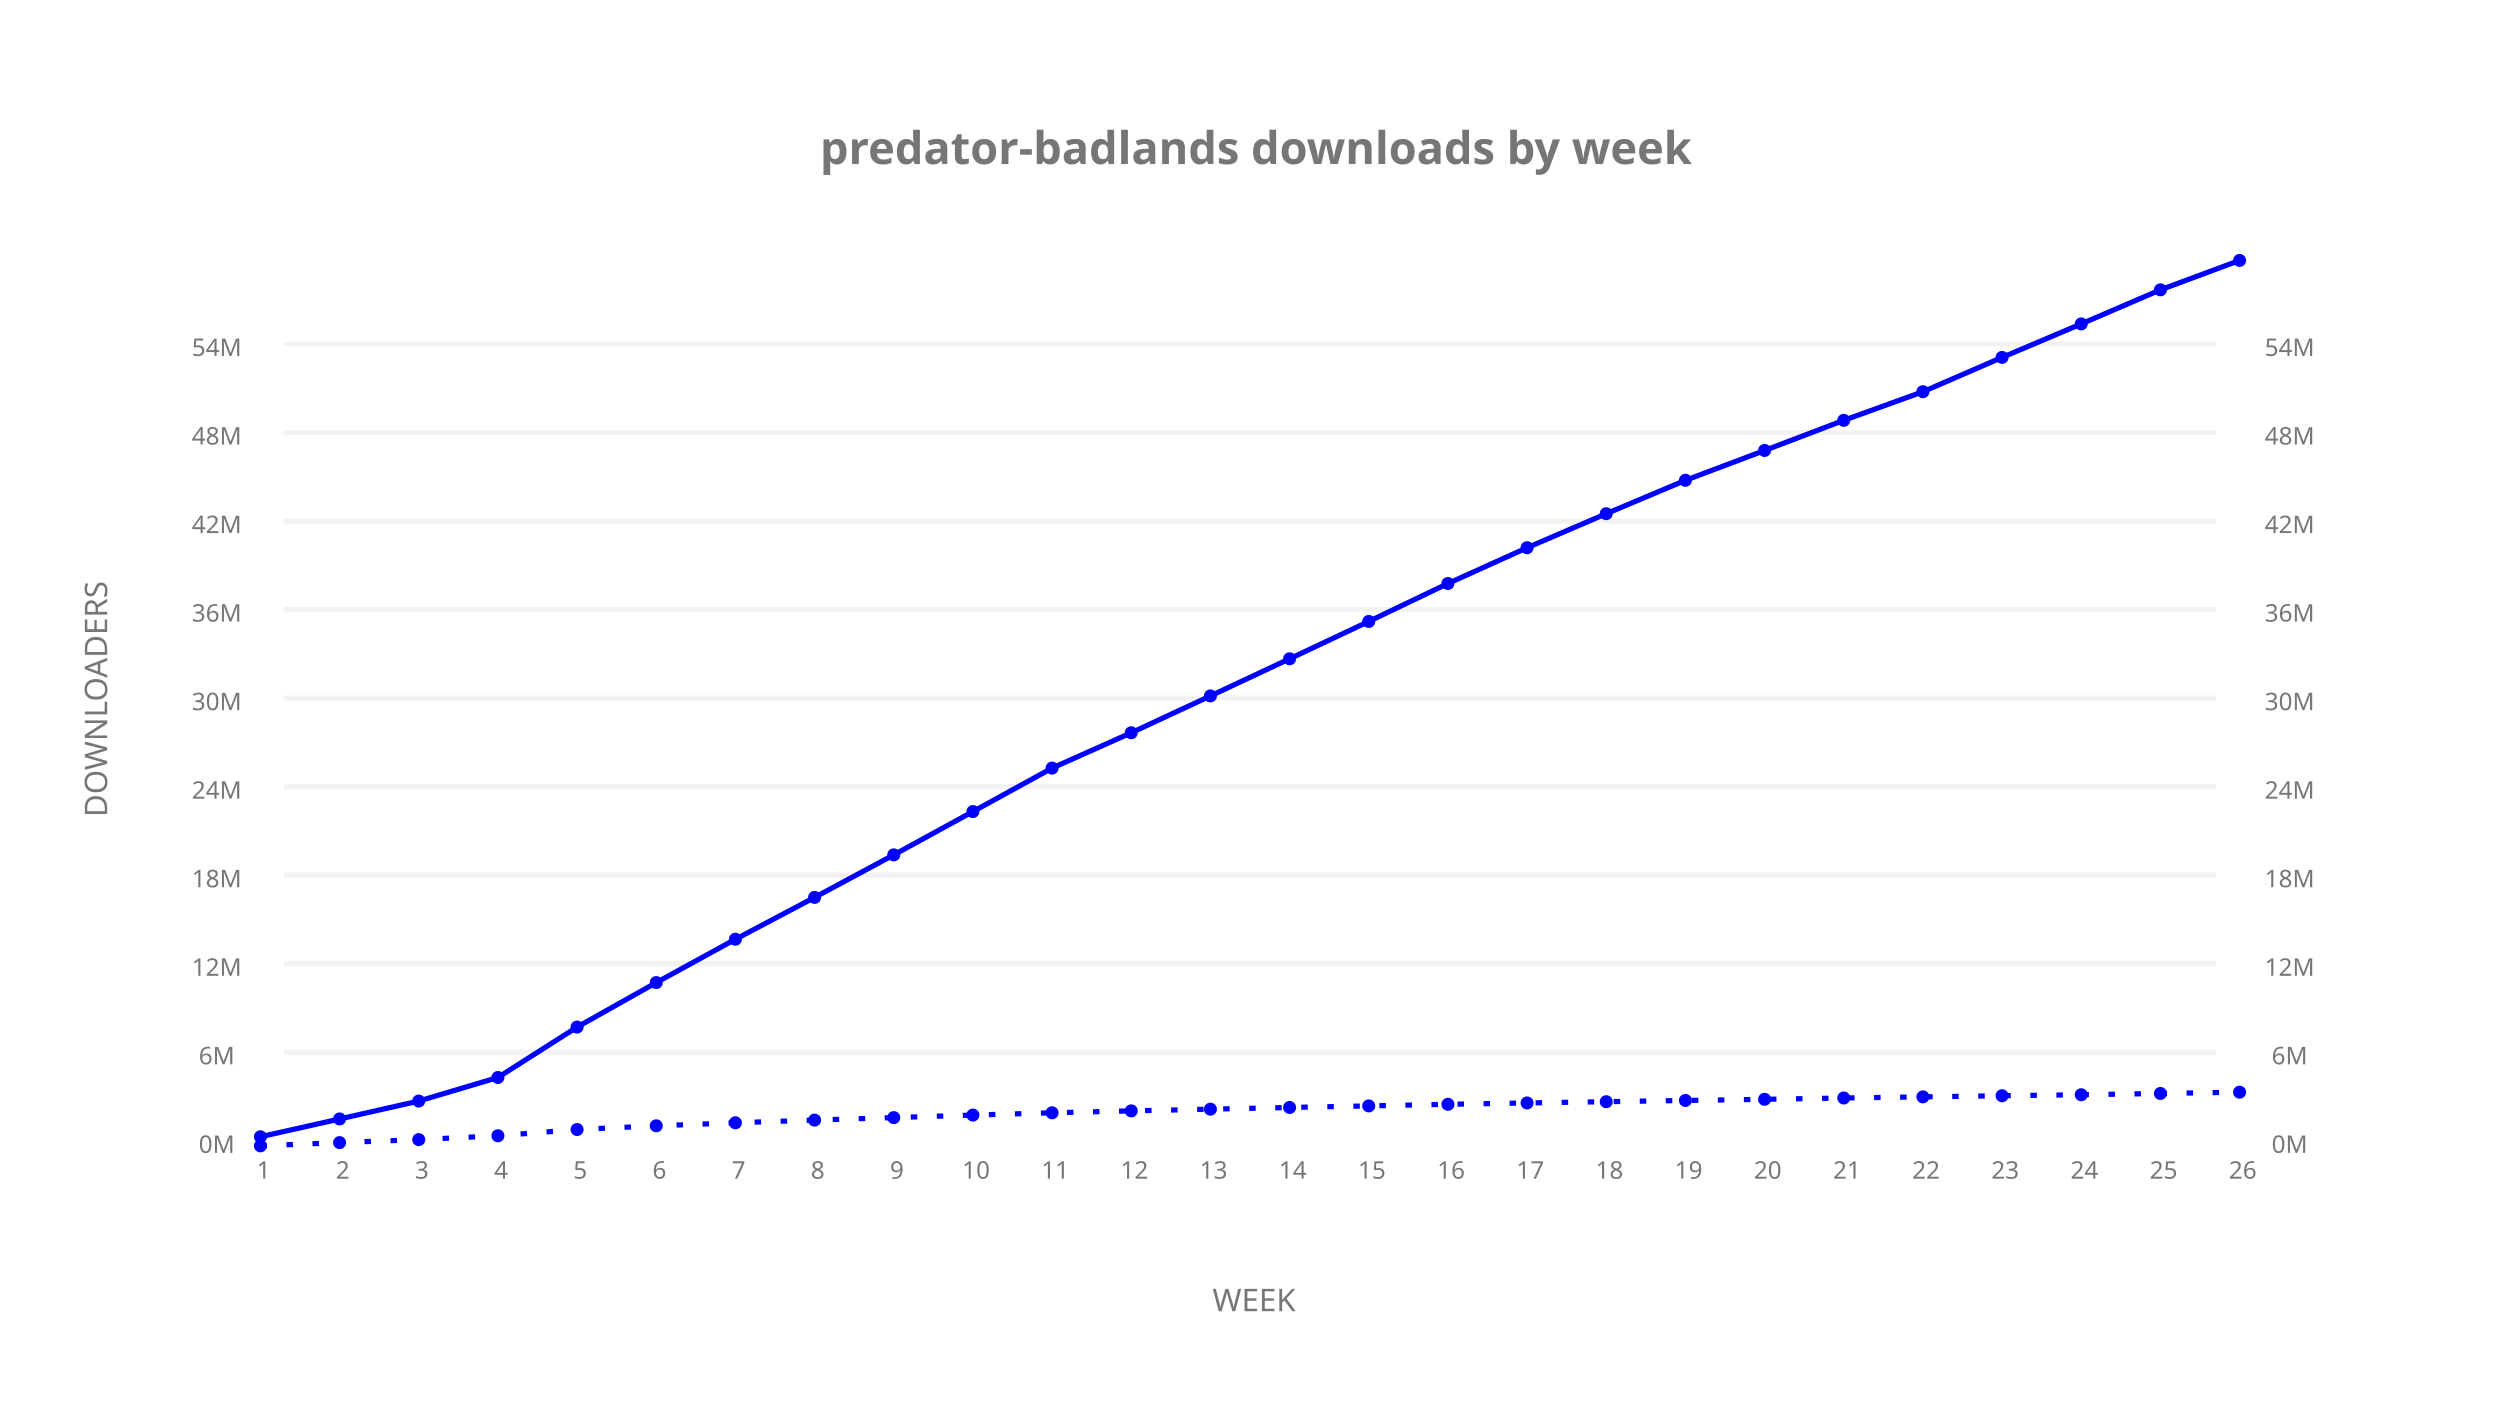
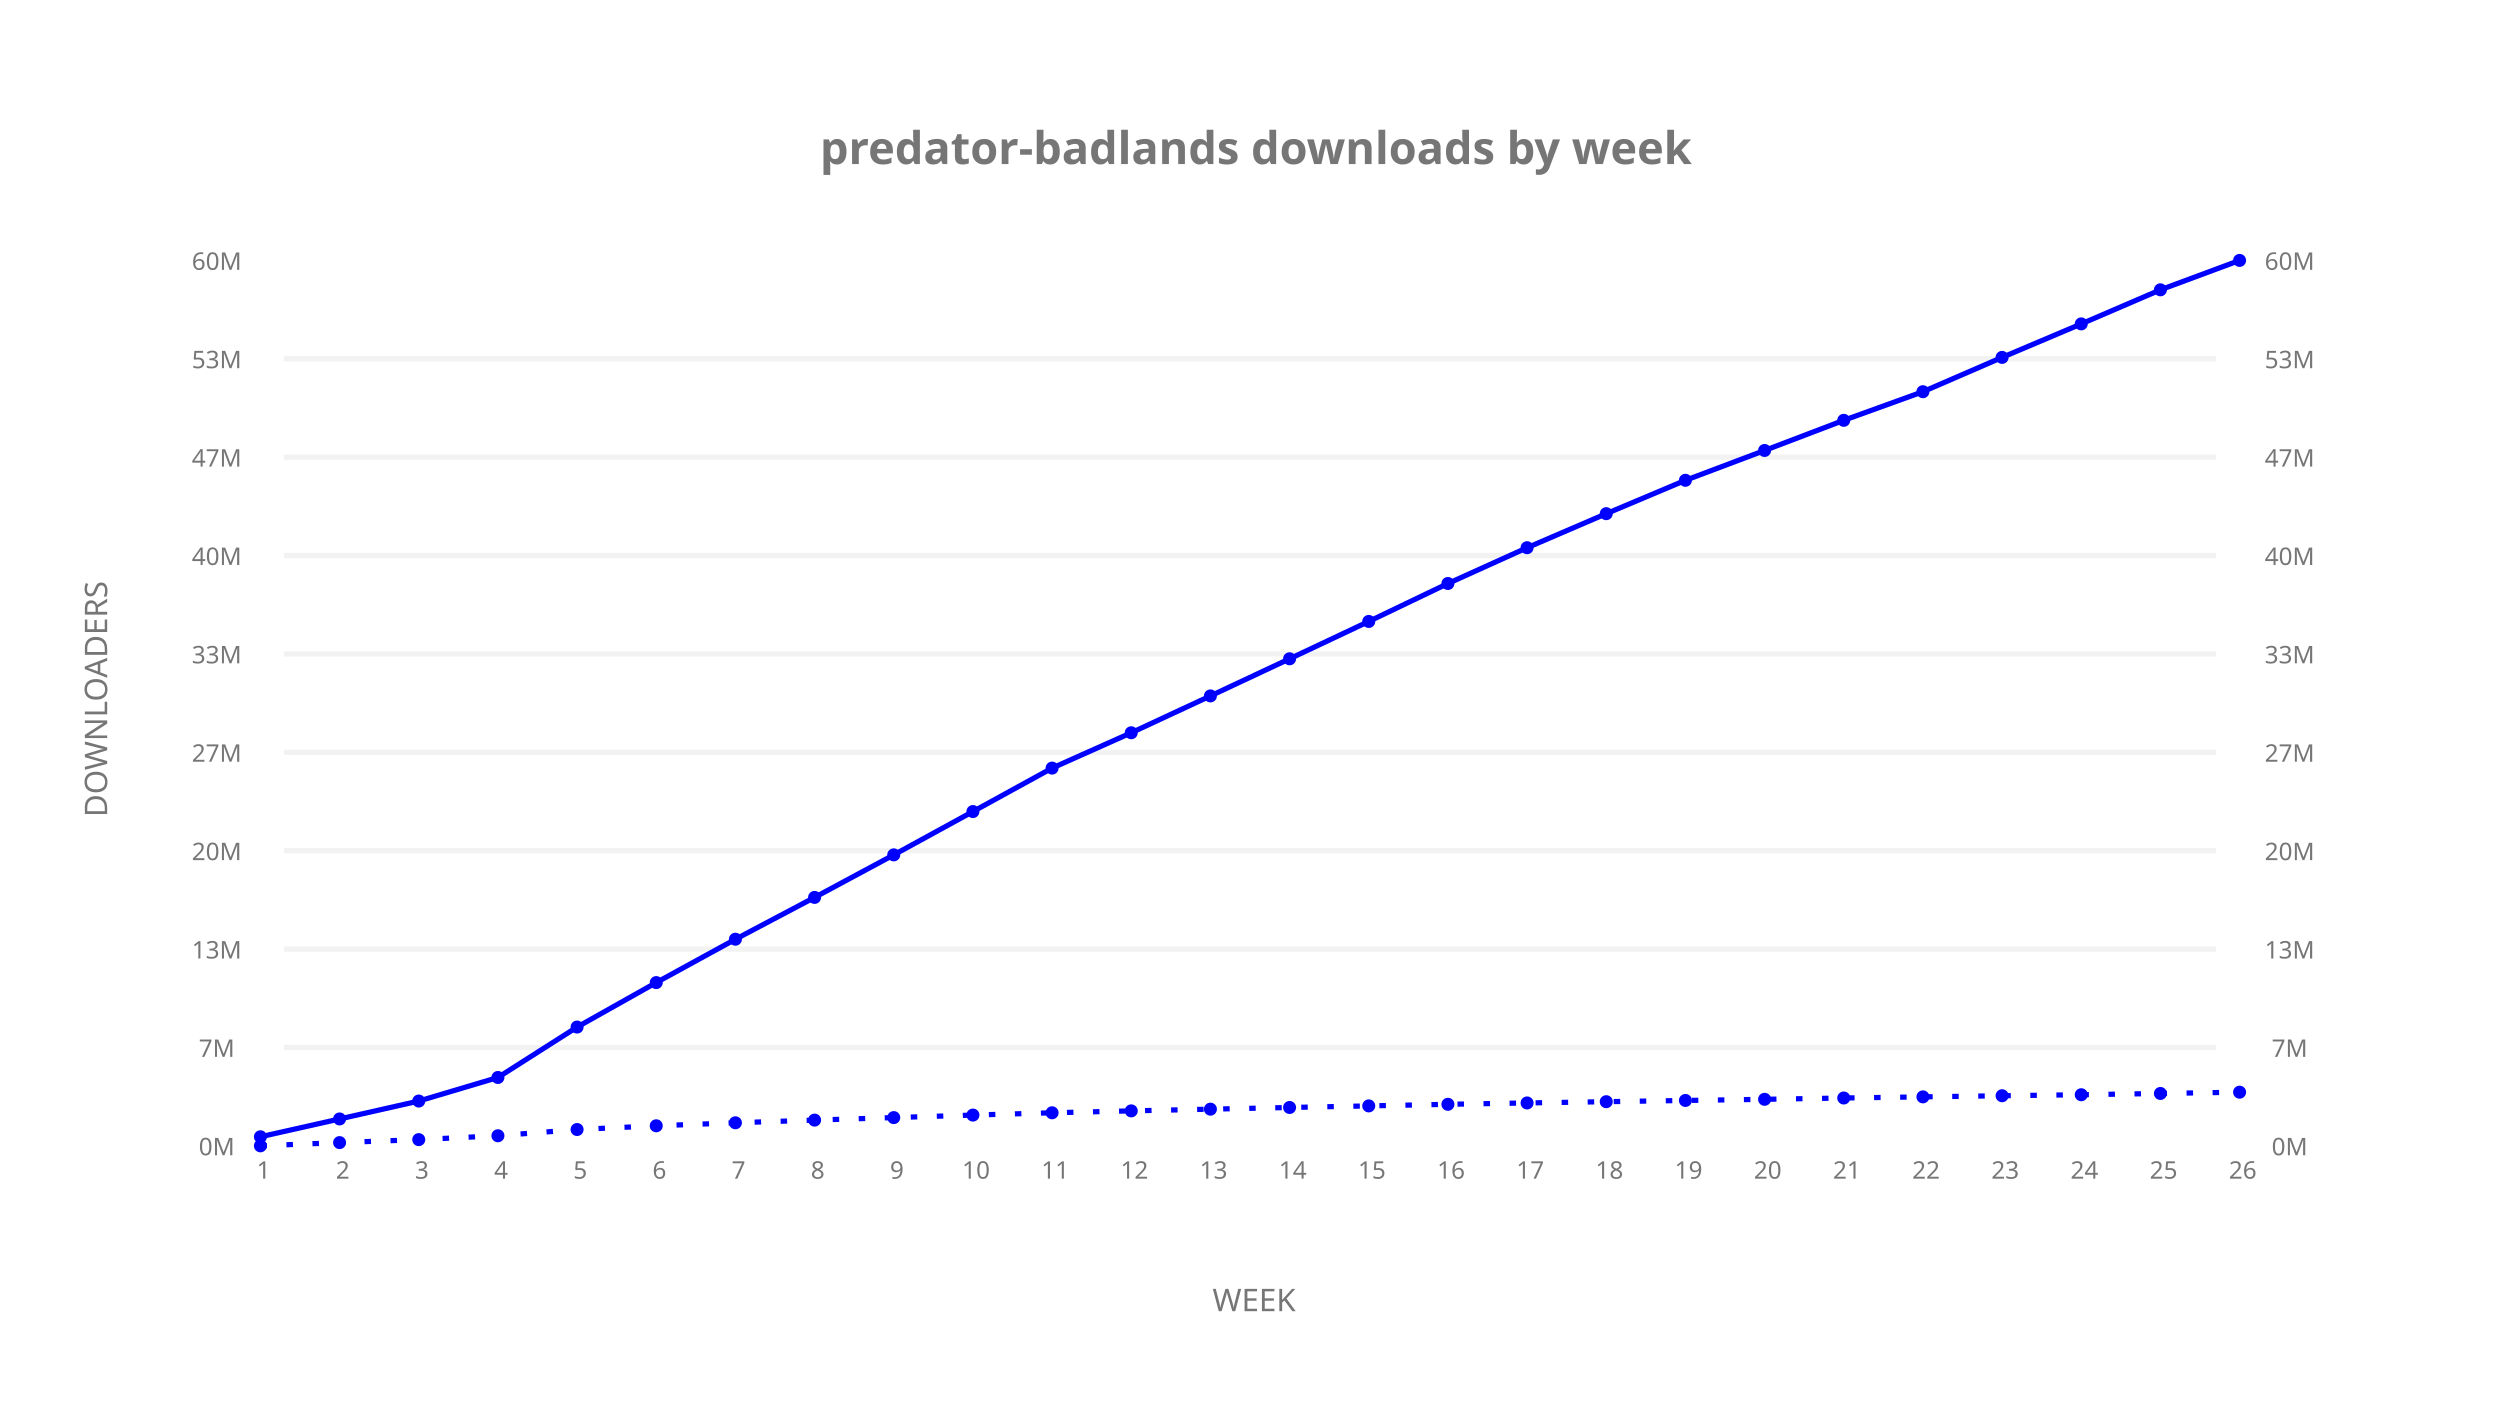
<svg xmlns="http://www.w3.org/2000/svg" xml:space="preserve" id="predator-badlands-downloads-by-week-predator-badlands-week" x="0px" y="0px" width="1920px" height="1080px" viewBox="0 0 1920 1080" enable-background="new 0 0 1920 1080" role="img">
  <g id="annotations">
    <text x="960" y="126" font-family="Atkinson Hyperlegible" font-size="26pt" text-anchor="middle" text-align="center" font-weight="600" font-style="normal" style="fill:rgb(118,118,118); fill-opacity:1; stroke:rgb(118,118,118); stroke-opacity:0; stroke-width:0.5"> predator-badlands downloads by week</text>
    <g id="axes-lines">
      <text x="960" y="1007" font-family="Atkinson Hyperlegible" font-size="18pt" text-anchor="middle" text-align="center" font-weight="500" font-style="normal" style="fill:rgb(118,118,118); fill-opacity:1; stroke:rgb(118,118,118); stroke-opacity:0; stroke-width:0.5"> WEEK</text>
      <text x="73" y="540" font-family="Atkinson Hyperlegible" font-size="18pt" text-anchor="middle" text-align="center" dominant-baseline="central" font-weight="500" font-style="normal" style="fill:rgb(118,118,118); fill-opacity:1; stroke:rgb(118,118,118); stroke-opacity:0; stroke-width:0.5" transform="rotate(-90,73,540)"> DOWNLOADERS</text>
    </g>
    <g id="tic-y-label-lines">
-       <line x1="218" y1="808.156" x2="1702" y2="808.156" style="fill:rgb(0,0,255); fill-opacity:0; stroke:rgb(242,242,242); stroke-opacity:1; stroke-width:4" />
-       <line x1="218" y1="740.156" x2="1702" y2="740.156" style="fill:rgb(0,0,255); fill-opacity:0; stroke:rgb(242,242,242); stroke-opacity:1; stroke-width:4" />
-       <line x1="218" y1="672.156" x2="1702" y2="672.156" style="fill:rgb(0,0,255); fill-opacity:0; stroke:rgb(242,242,242); stroke-opacity:1; stroke-width:4" />
-       <line x1="218" y1="604.156" x2="1702" y2="604.156" style="fill:rgb(0,0,255); fill-opacity:0; stroke:rgb(242,242,242); stroke-opacity:1; stroke-width:4" />
-       <line x1="218" y1="536.156" x2="1702" y2="536.156" style="fill:rgb(0,0,255); fill-opacity:0; stroke:rgb(242,242,242); stroke-opacity:1; stroke-width:4" />
-       <line x1="218" y1="468.156" x2="1702" y2="468.156" style="fill:rgb(0,0,255); fill-opacity:0; stroke:rgb(242,242,242); stroke-opacity:1; stroke-width:4" />
-       <line x1="218" y1="400.156" x2="1702" y2="400.156" style="fill:rgb(0,0,255); fill-opacity:0; stroke:rgb(242,242,242); stroke-opacity:1; stroke-width:4" />
-       <line x1="218" y1="332.156" x2="1702" y2="332.156" style="fill:rgb(0,0,255); fill-opacity:0; stroke:rgb(242,242,242); stroke-opacity:1; stroke-width:4" />
-       <line x1="218" y1="264.156" x2="1702" y2="264.156" style="fill:rgb(0,0,255); fill-opacity:0; stroke:rgb(242,242,242); stroke-opacity:1; stroke-width:4" />
+       <line x1="218" y1="804.444" x2="1702" y2="804.444" style="fill:rgb(0,0,255); fill-opacity:0; stroke:rgb(242,242,242); stroke-opacity:1; stroke-width:4" />
+       <line x1="218" y1="728.889" x2="1702" y2="728.889" style="fill:rgb(0,0,255); fill-opacity:0; stroke:rgb(242,242,242); stroke-opacity:1; stroke-width:4" />
+       <line x1="218" y1="653.333" x2="1702" y2="653.333" style="fill:rgb(0,0,255); fill-opacity:0; stroke:rgb(242,242,242); stroke-opacity:1; stroke-width:4" />
+       <line x1="218" y1="577.778" x2="1702" y2="577.778" style="fill:rgb(0,0,255); fill-opacity:0; stroke:rgb(242,242,242); stroke-opacity:1; stroke-width:4" />
+       <line x1="218" y1="502.222" x2="1702" y2="502.222" style="fill:rgb(0,0,255); fill-opacity:0; stroke:rgb(242,242,242); stroke-opacity:1; stroke-width:4" />
+       <line x1="218" y1="426.667" x2="1702" y2="426.667" style="fill:rgb(0,0,255); fill-opacity:0; stroke:rgb(242,242,242); stroke-opacity:1; stroke-width:4" />
+       <line x1="218" y1="351.111" x2="1702" y2="351.111" style="fill:rgb(0,0,255); fill-opacity:0; stroke:rgb(242,242,242); stroke-opacity:1; stroke-width:4" />
+       <line x1="218" y1="275.556" x2="1702" y2="275.556" style="fill:rgb(0,0,255); fill-opacity:0; stroke:rgb(242,242,242); stroke-opacity:1; stroke-width:4" />
    </g>
    <g id="tic-x-labels">
      <text x="200" y="898" font-family="Atkinson Hyperlegible" font-size="14pt" text-anchor="middle" text-align="center" dominant-baseline="central" font-weight="400" font-style="normal" style="fill:rgb(118,118,118); fill-opacity:1; stroke:rgb(118,118,118); stroke-opacity:0; stroke-width:0.5"> 1</text>
      <text x="260.8" y="898" font-family="Atkinson Hyperlegible" font-size="14pt" text-anchor="middle" text-align="center" dominant-baseline="central" font-weight="400" font-style="normal" style="fill:rgb(118,118,118); fill-opacity:1; stroke:rgb(118,118,118); stroke-opacity:0; stroke-width:0.5"> 2</text>
      <text x="321.6" y="898" font-family="Atkinson Hyperlegible" font-size="14pt" text-anchor="middle" text-align="center" dominant-baseline="central" font-weight="400" font-style="normal" style="fill:rgb(118,118,118); fill-opacity:1; stroke:rgb(118,118,118); stroke-opacity:0; stroke-width:0.5"> 3</text>
      <text x="382.4" y="898" font-family="Atkinson Hyperlegible" font-size="14pt" text-anchor="middle" text-align="center" dominant-baseline="central" font-weight="400" font-style="normal" style="fill:rgb(118,118,118); fill-opacity:1; stroke:rgb(118,118,118); stroke-opacity:0; stroke-width:0.5"> 4</text>
      <text x="443.2" y="898" font-family="Atkinson Hyperlegible" font-size="14pt" text-anchor="middle" text-align="center" dominant-baseline="central" font-weight="400" font-style="normal" style="fill:rgb(118,118,118); fill-opacity:1; stroke:rgb(118,118,118); stroke-opacity:0; stroke-width:0.5"> 5</text>
      <text x="504" y="898" font-family="Atkinson Hyperlegible" font-size="14pt" text-anchor="middle" text-align="center" dominant-baseline="central" font-weight="400" font-style="normal" style="fill:rgb(118,118,118); fill-opacity:1; stroke:rgb(118,118,118); stroke-opacity:0; stroke-width:0.5"> 6</text>
      <text x="564.8" y="898" font-family="Atkinson Hyperlegible" font-size="14pt" text-anchor="middle" text-align="center" dominant-baseline="central" font-weight="400" font-style="normal" style="fill:rgb(118,118,118); fill-opacity:1; stroke:rgb(118,118,118); stroke-opacity:0; stroke-width:0.5"> 7</text>
      <text x="625.6" y="898" font-family="Atkinson Hyperlegible" font-size="14pt" text-anchor="middle" text-align="center" dominant-baseline="central" font-weight="400" font-style="normal" style="fill:rgb(118,118,118); fill-opacity:1; stroke:rgb(118,118,118); stroke-opacity:0; stroke-width:0.5"> 8</text>
      <text x="686.4" y="898" font-family="Atkinson Hyperlegible" font-size="14pt" text-anchor="middle" text-align="center" dominant-baseline="central" font-weight="400" font-style="normal" style="fill:rgb(118,118,118); fill-opacity:1; stroke:rgb(118,118,118); stroke-opacity:0; stroke-width:0.5"> 9</text>
      <text x="747.2" y="898" font-family="Atkinson Hyperlegible" font-size="14pt" text-anchor="middle" text-align="center" dominant-baseline="central" font-weight="400" font-style="normal" style="fill:rgb(118,118,118); fill-opacity:1; stroke:rgb(118,118,118); stroke-opacity:0; stroke-width:0.5"> 10</text>
      <text x="808" y="898" font-family="Atkinson Hyperlegible" font-size="14pt" text-anchor="middle" text-align="center" dominant-baseline="central" font-weight="400" font-style="normal" style="fill:rgb(118,118,118); fill-opacity:1; stroke:rgb(118,118,118); stroke-opacity:0; stroke-width:0.5"> 11</text>
      <text x="868.8" y="898" font-family="Atkinson Hyperlegible" font-size="14pt" text-anchor="middle" text-align="center" dominant-baseline="central" font-weight="400" font-style="normal" style="fill:rgb(118,118,118); fill-opacity:1; stroke:rgb(118,118,118); stroke-opacity:0; stroke-width:0.5"> 12</text>
      <text x="929.6" y="898" font-family="Atkinson Hyperlegible" font-size="14pt" text-anchor="middle" text-align="center" dominant-baseline="central" font-weight="400" font-style="normal" style="fill:rgb(118,118,118); fill-opacity:1; stroke:rgb(118,118,118); stroke-opacity:0; stroke-width:0.5"> 13</text>
      <text x="990.4" y="898" font-family="Atkinson Hyperlegible" font-size="14pt" text-anchor="middle" text-align="center" dominant-baseline="central" font-weight="400" font-style="normal" style="fill:rgb(118,118,118); fill-opacity:1; stroke:rgb(118,118,118); stroke-opacity:0; stroke-width:0.5"> 14</text>
      <text x="1051.2" y="898" font-family="Atkinson Hyperlegible" font-size="14pt" text-anchor="middle" text-align="center" dominant-baseline="central" font-weight="400" font-style="normal" style="fill:rgb(118,118,118); fill-opacity:1; stroke:rgb(118,118,118); stroke-opacity:0; stroke-width:0.5"> 15</text>
      <text x="1112" y="898" font-family="Atkinson Hyperlegible" font-size="14pt" text-anchor="middle" text-align="center" dominant-baseline="central" font-weight="400" font-style="normal" style="fill:rgb(118,118,118); fill-opacity:1; stroke:rgb(118,118,118); stroke-opacity:0; stroke-width:0.5"> 16</text>
      <text x="1172.8" y="898" font-family="Atkinson Hyperlegible" font-size="14pt" text-anchor="middle" text-align="center" dominant-baseline="central" font-weight="400" font-style="normal" style="fill:rgb(118,118,118); fill-opacity:1; stroke:rgb(118,118,118); stroke-opacity:0; stroke-width:0.5"> 17</text>
      <text x="1233.6" y="898" font-family="Atkinson Hyperlegible" font-size="14pt" text-anchor="middle" text-align="center" dominant-baseline="central" font-weight="400" font-style="normal" style="fill:rgb(118,118,118); fill-opacity:1; stroke:rgb(118,118,118); stroke-opacity:0; stroke-width:0.5"> 18</text>
      <text x="1294.4" y="898" font-family="Atkinson Hyperlegible" font-size="14pt" text-anchor="middle" text-align="center" dominant-baseline="central" font-weight="400" font-style="normal" style="fill:rgb(118,118,118); fill-opacity:1; stroke:rgb(118,118,118); stroke-opacity:0; stroke-width:0.5"> 19</text>
      <text x="1355.2" y="898" font-family="Atkinson Hyperlegible" font-size="14pt" text-anchor="middle" text-align="center" dominant-baseline="central" font-weight="400" font-style="normal" style="fill:rgb(118,118,118); fill-opacity:1; stroke:rgb(118,118,118); stroke-opacity:0; stroke-width:0.5"> 20</text>
      <text x="1416" y="898" font-family="Atkinson Hyperlegible" font-size="14pt" text-anchor="middle" text-align="center" dominant-baseline="central" font-weight="400" font-style="normal" style="fill:rgb(118,118,118); fill-opacity:1; stroke:rgb(118,118,118); stroke-opacity:0; stroke-width:0.5"> 21</text>
      <text x="1476.8" y="898" font-family="Atkinson Hyperlegible" font-size="14pt" text-anchor="middle" text-align="center" dominant-baseline="central" font-weight="400" font-style="normal" style="fill:rgb(118,118,118); fill-opacity:1; stroke:rgb(118,118,118); stroke-opacity:0; stroke-width:0.5"> 22</text>
      <text x="1537.6" y="898" font-family="Atkinson Hyperlegible" font-size="14pt" text-anchor="middle" text-align="center" dominant-baseline="central" font-weight="400" font-style="normal" style="fill:rgb(118,118,118); fill-opacity:1; stroke:rgb(118,118,118); stroke-opacity:0; stroke-width:0.5"> 23</text>
      <text x="1598.4" y="898" font-family="Atkinson Hyperlegible" font-size="14pt" text-anchor="middle" text-align="center" dominant-baseline="central" font-weight="400" font-style="normal" style="fill:rgb(118,118,118); fill-opacity:1; stroke:rgb(118,118,118); stroke-opacity:0; stroke-width:0.5"> 24</text>
      <text x="1659.2" y="898" font-family="Atkinson Hyperlegible" font-size="14pt" text-anchor="middle" text-align="center" dominant-baseline="central" font-weight="400" font-style="normal" style="fill:rgb(118,118,118); fill-opacity:1; stroke:rgb(118,118,118); stroke-opacity:0; stroke-width:0.5"> 25</text>
      <text x="1720" y="898" font-family="Atkinson Hyperlegible" font-size="14pt" text-anchor="middle" text-align="center" dominant-baseline="central" font-weight="400" font-style="normal" style="fill:rgb(118,118,118); fill-opacity:1; stroke:rgb(118,118,118); stroke-opacity:0; stroke-width:0.5"> 26</text>
    </g>
    <g id="tic-y-labels">
-       <text x="164" y="878.156" font-family="Atkinson Hyperlegible" font-size="14pt" text-anchor="middle" text-align="center" dominant-baseline="central" font-weight="400" font-style="normal" style="fill:rgb(118,118,118); fill-opacity:1; stroke:rgb(118,118,118); stroke-opacity:0; stroke-width:0.5"> 0M</text>
-       <text x="1756" y="878.156" font-family="Atkinson Hyperlegible" font-size="14pt" text-anchor="middle" text-align="center" dominant-baseline="central" font-weight="400" font-style="normal" style="fill:rgb(118,118,118); fill-opacity:1; stroke:rgb(118,118,118); stroke-opacity:0; stroke-width:0.5"> 0M</text>
-       <text x="164" y="810.156" font-family="Atkinson Hyperlegible" font-size="14pt" text-anchor="middle" text-align="center" dominant-baseline="central" font-weight="400" font-style="normal" style="fill:rgb(118,118,118); fill-opacity:1; stroke:rgb(118,118,118); stroke-opacity:0; stroke-width:0.5"> 6M</text>
-       <text x="1756" y="810.156" font-family="Atkinson Hyperlegible" font-size="14pt" text-anchor="middle" text-align="center" dominant-baseline="central" font-weight="400" font-style="normal" style="fill:rgb(118,118,118); fill-opacity:1; stroke:rgb(118,118,118); stroke-opacity:0; stroke-width:0.5"> 6M</text>
-       <text x="164" y="742.156" font-family="Atkinson Hyperlegible" font-size="14pt" text-anchor="middle" text-align="center" dominant-baseline="central" font-weight="400" font-style="normal" style="fill:rgb(118,118,118); fill-opacity:1; stroke:rgb(118,118,118); stroke-opacity:0; stroke-width:0.5"> 12M</text>
-       <text x="1756" y="742.156" font-family="Atkinson Hyperlegible" font-size="14pt" text-anchor="middle" text-align="center" dominant-baseline="central" font-weight="400" font-style="normal" style="fill:rgb(118,118,118); fill-opacity:1; stroke:rgb(118,118,118); stroke-opacity:0; stroke-width:0.5"> 12M</text>
-       <text x="164" y="674.156" font-family="Atkinson Hyperlegible" font-size="14pt" text-anchor="middle" text-align="center" dominant-baseline="central" font-weight="400" font-style="normal" style="fill:rgb(118,118,118); fill-opacity:1; stroke:rgb(118,118,118); stroke-opacity:0; stroke-width:0.5"> 18M</text>
-       <text x="1756" y="674.156" font-family="Atkinson Hyperlegible" font-size="14pt" text-anchor="middle" text-align="center" dominant-baseline="central" font-weight="400" font-style="normal" style="fill:rgb(118,118,118); fill-opacity:1; stroke:rgb(118,118,118); stroke-opacity:0; stroke-width:0.5"> 18M</text>
-       <text x="164" y="606.156" font-family="Atkinson Hyperlegible" font-size="14pt" text-anchor="middle" text-align="center" dominant-baseline="central" font-weight="400" font-style="normal" style="fill:rgb(118,118,118); fill-opacity:1; stroke:rgb(118,118,118); stroke-opacity:0; stroke-width:0.5"> 24M</text>
-       <text x="1756" y="606.156" font-family="Atkinson Hyperlegible" font-size="14pt" text-anchor="middle" text-align="center" dominant-baseline="central" font-weight="400" font-style="normal" style="fill:rgb(118,118,118); fill-opacity:1; stroke:rgb(118,118,118); stroke-opacity:0; stroke-width:0.5"> 24M</text>
-       <text x="164" y="538.156" font-family="Atkinson Hyperlegible" font-size="14pt" text-anchor="middle" text-align="center" dominant-baseline="central" font-weight="400" font-style="normal" style="fill:rgb(118,118,118); fill-opacity:1; stroke:rgb(118,118,118); stroke-opacity:0; stroke-width:0.5"> 30M</text>
-       <text x="1756" y="538.156" font-family="Atkinson Hyperlegible" font-size="14pt" text-anchor="middle" text-align="center" dominant-baseline="central" font-weight="400" font-style="normal" style="fill:rgb(118,118,118); fill-opacity:1; stroke:rgb(118,118,118); stroke-opacity:0; stroke-width:0.5"> 30M</text>
-       <text x="164" y="470.156" font-family="Atkinson Hyperlegible" font-size="14pt" text-anchor="middle" text-align="center" dominant-baseline="central" font-weight="400" font-style="normal" style="fill:rgb(118,118,118); fill-opacity:1; stroke:rgb(118,118,118); stroke-opacity:0; stroke-width:0.5"> 36M</text>
-       <text x="1756" y="470.156" font-family="Atkinson Hyperlegible" font-size="14pt" text-anchor="middle" text-align="center" dominant-baseline="central" font-weight="400" font-style="normal" style="fill:rgb(118,118,118); fill-opacity:1; stroke:rgb(118,118,118); stroke-opacity:0; stroke-width:0.5"> 36M</text>
-       <text x="164" y="402.156" font-family="Atkinson Hyperlegible" font-size="14pt" text-anchor="middle" text-align="center" dominant-baseline="central" font-weight="400" font-style="normal" style="fill:rgb(118,118,118); fill-opacity:1; stroke:rgb(118,118,118); stroke-opacity:0; stroke-width:0.5"> 42M</text>
-       <text x="1756" y="402.156" font-family="Atkinson Hyperlegible" font-size="14pt" text-anchor="middle" text-align="center" dominant-baseline="central" font-weight="400" font-style="normal" style="fill:rgb(118,118,118); fill-opacity:1; stroke:rgb(118,118,118); stroke-opacity:0; stroke-width:0.5"> 42M</text>
-       <text x="164" y="334.156" font-family="Atkinson Hyperlegible" font-size="14pt" text-anchor="middle" text-align="center" dominant-baseline="central" font-weight="400" font-style="normal" style="fill:rgb(118,118,118); fill-opacity:1; stroke:rgb(118,118,118); stroke-opacity:0; stroke-width:0.5"> 48M</text>
-       <text x="1756" y="334.156" font-family="Atkinson Hyperlegible" font-size="14pt" text-anchor="middle" text-align="center" dominant-baseline="central" font-weight="400" font-style="normal" style="fill:rgb(118,118,118); fill-opacity:1; stroke:rgb(118,118,118); stroke-opacity:0; stroke-width:0.5"> 48M</text>
-       <text x="164" y="266.156" font-family="Atkinson Hyperlegible" font-size="14pt" text-anchor="middle" text-align="center" dominant-baseline="central" font-weight="400" font-style="normal" style="fill:rgb(118,118,118); fill-opacity:1; stroke:rgb(118,118,118); stroke-opacity:0; stroke-width:0.5"> 54M</text>
-       <text x="1756" y="266.156" font-family="Atkinson Hyperlegible" font-size="14pt" text-anchor="middle" text-align="center" dominant-baseline="central" font-weight="400" font-style="normal" style="fill:rgb(118,118,118); fill-opacity:1; stroke:rgb(118,118,118); stroke-opacity:0; stroke-width:0.5"> 54M</text>
+       <text x="164" y="880" font-family="Atkinson Hyperlegible" font-size="14pt" text-anchor="middle" text-align="center" dominant-baseline="central" font-weight="400" font-style="normal" style="fill:rgb(118,118,118); fill-opacity:1; stroke:rgb(118,118,118); stroke-opacity:0; stroke-width:0.5"> 0M</text>
+       <text x="1756" y="880" font-family="Atkinson Hyperlegible" font-size="14pt" text-anchor="middle" text-align="center" dominant-baseline="central" font-weight="400" font-style="normal" style="fill:rgb(118,118,118); fill-opacity:1; stroke:rgb(118,118,118); stroke-opacity:0; stroke-width:0.5"> 0M</text>
+       <text x="164" y="804.444" font-family="Atkinson Hyperlegible" font-size="14pt" text-anchor="middle" text-align="center" dominant-baseline="central" font-weight="400" font-style="normal" style="fill:rgb(118,118,118); fill-opacity:1; stroke:rgb(118,118,118); stroke-opacity:0; stroke-width:0.5"> 7M</text>
+       <text x="1756" y="804.444" font-family="Atkinson Hyperlegible" font-size="14pt" text-anchor="middle" text-align="center" dominant-baseline="central" font-weight="400" font-style="normal" style="fill:rgb(118,118,118); fill-opacity:1; stroke:rgb(118,118,118); stroke-opacity:0; stroke-width:0.5"> 7M</text>
+       <text x="164" y="728.889" font-family="Atkinson Hyperlegible" font-size="14pt" text-anchor="middle" text-align="center" dominant-baseline="central" font-weight="400" font-style="normal" style="fill:rgb(118,118,118); fill-opacity:1; stroke:rgb(118,118,118); stroke-opacity:0; stroke-width:0.5"> 13M</text>
+       <text x="1756" y="728.889" font-family="Atkinson Hyperlegible" font-size="14pt" text-anchor="middle" text-align="center" dominant-baseline="central" font-weight="400" font-style="normal" style="fill:rgb(118,118,118); fill-opacity:1; stroke:rgb(118,118,118); stroke-opacity:0; stroke-width:0.5"> 13M</text>
+       <text x="164" y="653.333" font-family="Atkinson Hyperlegible" font-size="14pt" text-anchor="middle" text-align="center" dominant-baseline="central" font-weight="400" font-style="normal" style="fill:rgb(118,118,118); fill-opacity:1; stroke:rgb(118,118,118); stroke-opacity:0; stroke-width:0.5"> 20M</text>
+       <text x="1756" y="653.333" font-family="Atkinson Hyperlegible" font-size="14pt" text-anchor="middle" text-align="center" dominant-baseline="central" font-weight="400" font-style="normal" style="fill:rgb(118,118,118); fill-opacity:1; stroke:rgb(118,118,118); stroke-opacity:0; stroke-width:0.5"> 20M</text>
+       <text x="164" y="577.778" font-family="Atkinson Hyperlegible" font-size="14pt" text-anchor="middle" text-align="center" dominant-baseline="central" font-weight="400" font-style="normal" style="fill:rgb(118,118,118); fill-opacity:1; stroke:rgb(118,118,118); stroke-opacity:0; stroke-width:0.5"> 27M</text>
+       <text x="1756" y="577.778" font-family="Atkinson Hyperlegible" font-size="14pt" text-anchor="middle" text-align="center" dominant-baseline="central" font-weight="400" font-style="normal" style="fill:rgb(118,118,118); fill-opacity:1; stroke:rgb(118,118,118); stroke-opacity:0; stroke-width:0.5"> 27M</text>
+       <text x="164" y="502.222" font-family="Atkinson Hyperlegible" font-size="14pt" text-anchor="middle" text-align="center" dominant-baseline="central" font-weight="400" font-style="normal" style="fill:rgb(118,118,118); fill-opacity:1; stroke:rgb(118,118,118); stroke-opacity:0; stroke-width:0.5"> 33M</text>
+       <text x="1756" y="502.222" font-family="Atkinson Hyperlegible" font-size="14pt" text-anchor="middle" text-align="center" dominant-baseline="central" font-weight="400" font-style="normal" style="fill:rgb(118,118,118); fill-opacity:1; stroke:rgb(118,118,118); stroke-opacity:0; stroke-width:0.5"> 33M</text>
+       <text x="164" y="426.667" font-family="Atkinson Hyperlegible" font-size="14pt" text-anchor="middle" text-align="center" dominant-baseline="central" font-weight="400" font-style="normal" style="fill:rgb(118,118,118); fill-opacity:1; stroke:rgb(118,118,118); stroke-opacity:0; stroke-width:0.5"> 40M</text>
+       <text x="1756" y="426.667" font-family="Atkinson Hyperlegible" font-size="14pt" text-anchor="middle" text-align="center" dominant-baseline="central" font-weight="400" font-style="normal" style="fill:rgb(118,118,118); fill-opacity:1; stroke:rgb(118,118,118); stroke-opacity:0; stroke-width:0.5"> 40M</text>
+       <text x="164" y="351.111" font-family="Atkinson Hyperlegible" font-size="14pt" text-anchor="middle" text-align="center" dominant-baseline="central" font-weight="400" font-style="normal" style="fill:rgb(118,118,118); fill-opacity:1; stroke:rgb(118,118,118); stroke-opacity:0; stroke-width:0.5"> 47M</text>
+       <text x="1756" y="351.111" font-family="Atkinson Hyperlegible" font-size="14pt" text-anchor="middle" text-align="center" dominant-baseline="central" font-weight="400" font-style="normal" style="fill:rgb(118,118,118); fill-opacity:1; stroke:rgb(118,118,118); stroke-opacity:0; stroke-width:0.5"> 47M</text>
+       <text x="164" y="275.556" font-family="Atkinson Hyperlegible" font-size="14pt" text-anchor="middle" text-align="center" dominant-baseline="central" font-weight="400" font-style="normal" style="fill:rgb(118,118,118); fill-opacity:1; stroke:rgb(118,118,118); stroke-opacity:0; stroke-width:0.5"> 53M</text>
+       <text x="1756" y="275.556" font-family="Atkinson Hyperlegible" font-size="14pt" text-anchor="middle" text-align="center" dominant-baseline="central" font-weight="400" font-style="normal" style="fill:rgb(118,118,118); fill-opacity:1; stroke:rgb(118,118,118); stroke-opacity:0; stroke-width:0.5"> 53M</text>
+       <text x="164" y="200" font-family="Atkinson Hyperlegible" font-size="14pt" text-anchor="middle" text-align="center" dominant-baseline="central" font-weight="400" font-style="normal" style="fill:rgb(118,118,118); fill-opacity:1; stroke:rgb(118,118,118); stroke-opacity:0; stroke-width:0.5"> 60M</text>
+       <text x="1756" y="200" font-family="Atkinson Hyperlegible" font-size="14pt" text-anchor="middle" text-align="center" dominant-baseline="central" font-weight="400" font-style="normal" style="fill:rgb(118,118,118); fill-opacity:1; stroke:rgb(118,118,118); stroke-opacity:0; stroke-width:0.5"> 60M</text>
    </g>
  </g>
  <g id="polyline-predator-badlands downloads by week">
    <polyline points="200,873.042 260.8,859.355 321.6,845.603 382.4,827.5 443.2,788.787 504,754.623 564.8,721.329 625.6,689.212 686.4,656.535 747.2,623.272 808,589.898 868.8,562.756 929.6,534.46 990.4,505.95 1051.2,477.269 1112,448.128 1172.8,420.646 1233.6,394.499 1294.4,368.873 1355.2,345.966 1416,322.807 1476.8,300.831 1537.6,274.478 1598.4,248.752 1659.2,222.581 1720,200 " style="fill:rgb(0,0,255); fill-opacity:0; stroke:rgb(0,0,255); stroke-opacity:1; stroke-width:4" />
  </g>
  <g id="markers-predator-badlands downloads by week">
    <circle cx="200" cy="873.042" r="5" style="fill:rgb(0,0,255); fill-opacity:1; stroke:rgb(0,0,255); stroke-opacity:0; stroke-width:4">
</circle>
    <circle cx="260.8" cy="859.355" r="5" style="fill:rgb(0,0,255); fill-opacity:1; stroke:rgb(0,0,255); stroke-opacity:0; stroke-width:4">
</circle>
    <circle cx="321.6" cy="845.603" r="5" style="fill:rgb(0,0,255); fill-opacity:1; stroke:rgb(0,0,255); stroke-opacity:0; stroke-width:4">
</circle>
    <circle cx="382.4" cy="827.5" r="5" style="fill:rgb(0,0,255); fill-opacity:1; stroke:rgb(0,0,255); stroke-opacity:0; stroke-width:4">
</circle>
    <circle cx="443.2" cy="788.787" r="5" style="fill:rgb(0,0,255); fill-opacity:1; stroke:rgb(0,0,255); stroke-opacity:0; stroke-width:4">
</circle>
    <circle cx="504" cy="754.623" r="5" style="fill:rgb(0,0,255); fill-opacity:1; stroke:rgb(0,0,255); stroke-opacity:0; stroke-width:4">
</circle>
    <circle cx="564.8" cy="721.329" r="5" style="fill:rgb(0,0,255); fill-opacity:1; stroke:rgb(0,0,255); stroke-opacity:0; stroke-width:4">
</circle>
    <circle cx="625.6" cy="689.212" r="5" style="fill:rgb(0,0,255); fill-opacity:1; stroke:rgb(0,0,255); stroke-opacity:0; stroke-width:4">
</circle>
    <circle cx="686.4" cy="656.535" r="5" style="fill:rgb(0,0,255); fill-opacity:1; stroke:rgb(0,0,255); stroke-opacity:0; stroke-width:4">
</circle>
    <circle cx="747.2" cy="623.272" r="5" style="fill:rgb(0,0,255); fill-opacity:1; stroke:rgb(0,0,255); stroke-opacity:0; stroke-width:4">
</circle>
    <circle cx="808" cy="589.898" r="5" style="fill:rgb(0,0,255); fill-opacity:1; stroke:rgb(0,0,255); stroke-opacity:0; stroke-width:4">
</circle>
    <circle cx="868.8" cy="562.756" r="5" style="fill:rgb(0,0,255); fill-opacity:1; stroke:rgb(0,0,255); stroke-opacity:0; stroke-width:4">
</circle>
    <circle cx="929.6" cy="534.46" r="5" style="fill:rgb(0,0,255); fill-opacity:1; stroke:rgb(0,0,255); stroke-opacity:0; stroke-width:4">
</circle>
    <circle cx="990.4" cy="505.95" r="5" style="fill:rgb(0,0,255); fill-opacity:1; stroke:rgb(0,0,255); stroke-opacity:0; stroke-width:4">
</circle>
    <circle cx="1051.2" cy="477.269" r="5" style="fill:rgb(0,0,255); fill-opacity:1; stroke:rgb(0,0,255); stroke-opacity:0; stroke-width:4">
</circle>
    <circle cx="1112" cy="448.128" r="5" style="fill:rgb(0,0,255); fill-opacity:1; stroke:rgb(0,0,255); stroke-opacity:0; stroke-width:4">
</circle>
    <circle cx="1172.8" cy="420.646" r="5" style="fill:rgb(0,0,255); fill-opacity:1; stroke:rgb(0,0,255); stroke-opacity:0; stroke-width:4">
</circle>
    <circle cx="1233.6" cy="394.499" r="5" style="fill:rgb(0,0,255); fill-opacity:1; stroke:rgb(0,0,255); stroke-opacity:0; stroke-width:4">
</circle>
    <circle cx="1294.4" cy="368.873" r="5" style="fill:rgb(0,0,255); fill-opacity:1; stroke:rgb(0,0,255); stroke-opacity:0; stroke-width:4">
</circle>
    <circle cx="1355.2" cy="345.966" r="5" style="fill:rgb(0,0,255); fill-opacity:1; stroke:rgb(0,0,255); stroke-opacity:0; stroke-width:4">
</circle>
    <circle cx="1416" cy="322.807" r="5" style="fill:rgb(0,0,255); fill-opacity:1; stroke:rgb(0,0,255); stroke-opacity:0; stroke-width:4">
</circle>
    <circle cx="1476.8" cy="300.831" r="5" style="fill:rgb(0,0,255); fill-opacity:1; stroke:rgb(0,0,255); stroke-opacity:0; stroke-width:4">
</circle>
    <circle cx="1537.6" cy="274.478" r="5" style="fill:rgb(0,0,255); fill-opacity:1; stroke:rgb(0,0,255); stroke-opacity:0; stroke-width:4">
</circle>
    <circle cx="1598.4" cy="248.752" r="5" style="fill:rgb(0,0,255); fill-opacity:1; stroke:rgb(0,0,255); stroke-opacity:0; stroke-width:4">
</circle>
    <circle cx="1659.2" cy="222.581" r="5" style="fill:rgb(0,0,255); fill-opacity:1; stroke:rgb(0,0,255); stroke-opacity:0; stroke-width:4">
</circle>
    <circle cx="1720" cy="200" r="5" style="fill:rgb(0,0,255); fill-opacity:1; stroke:rgb(0,0,255); stroke-opacity:0; stroke-width:4">
</circle>
  </g>
  <g id="polyline-predator-badlands downloads by week uploaders">
    <polyline points="200,880 260.8,877.513 321.6,875.229 382.4,872.264 443.2,867.47 504,864.606 564.8,862.303 625.6,860.242 686.4,858.311 747.2,856.381 808,854.619 868.8,853.152 929.6,851.843 990.4,850.544 1051.2,849.332 1112,848.107 1172.8,847.068 1233.6,846.103 1294.4,845.153 1355.2,844.276 1416,843.265 1476.8,842.392 1537.6,841.528 1598.4,840.756 1659.2,839.781 1720,838.8 " stroke-dasharray="5 15" style="fill:rgb(0,0,255); fill-opacity:0; stroke:rgb(0,0,255); stroke-opacity:1; stroke-width:4" />
  </g>
  <g id="markers-predator-badlands downloads by week uploaders">
    <circle cx="200" cy="880" r="5" style="fill:rgb(0,0,255); fill-opacity:1; stroke:rgb(0,0,255); stroke-opacity:0; stroke-width:4">
</circle>
    <circle cx="260.8" cy="877.513" r="5" style="fill:rgb(0,0,255); fill-opacity:1; stroke:rgb(0,0,255); stroke-opacity:0; stroke-width:4">
</circle>
    <circle cx="321.6" cy="875.229" r="5" style="fill:rgb(0,0,255); fill-opacity:1; stroke:rgb(0,0,255); stroke-opacity:0; stroke-width:4">
</circle>
    <circle cx="382.4" cy="872.264" r="5" style="fill:rgb(0,0,255); fill-opacity:1; stroke:rgb(0,0,255); stroke-opacity:0; stroke-width:4">
</circle>
    <circle cx="443.2" cy="867.47" r="5" style="fill:rgb(0,0,255); fill-opacity:1; stroke:rgb(0,0,255); stroke-opacity:0; stroke-width:4">
</circle>
    <circle cx="504" cy="864.606" r="5" style="fill:rgb(0,0,255); fill-opacity:1; stroke:rgb(0,0,255); stroke-opacity:0; stroke-width:4">
</circle>
    <circle cx="564.8" cy="862.303" r="5" style="fill:rgb(0,0,255); fill-opacity:1; stroke:rgb(0,0,255); stroke-opacity:0; stroke-width:4">
</circle>
    <circle cx="625.6" cy="860.242" r="5" style="fill:rgb(0,0,255); fill-opacity:1; stroke:rgb(0,0,255); stroke-opacity:0; stroke-width:4">
</circle>
    <circle cx="686.4" cy="858.311" r="5" style="fill:rgb(0,0,255); fill-opacity:1; stroke:rgb(0,0,255); stroke-opacity:0; stroke-width:4">
</circle>
    <circle cx="747.2" cy="856.381" r="5" style="fill:rgb(0,0,255); fill-opacity:1; stroke:rgb(0,0,255); stroke-opacity:0; stroke-width:4">
</circle>
    <circle cx="808" cy="854.619" r="5" style="fill:rgb(0,0,255); fill-opacity:1; stroke:rgb(0,0,255); stroke-opacity:0; stroke-width:4">
</circle>
    <circle cx="868.8" cy="853.152" r="5" style="fill:rgb(0,0,255); fill-opacity:1; stroke:rgb(0,0,255); stroke-opacity:0; stroke-width:4">
</circle>
    <circle cx="929.6" cy="851.843" r="5" style="fill:rgb(0,0,255); fill-opacity:1; stroke:rgb(0,0,255); stroke-opacity:0; stroke-width:4">
</circle>
    <circle cx="990.4" cy="850.544" r="5" style="fill:rgb(0,0,255); fill-opacity:1; stroke:rgb(0,0,255); stroke-opacity:0; stroke-width:4">
</circle>
    <circle cx="1051.2" cy="849.332" r="5" style="fill:rgb(0,0,255); fill-opacity:1; stroke:rgb(0,0,255); stroke-opacity:0; stroke-width:4">
</circle>
    <circle cx="1112" cy="848.107" r="5" style="fill:rgb(0,0,255); fill-opacity:1; stroke:rgb(0,0,255); stroke-opacity:0; stroke-width:4">
</circle>
    <circle cx="1172.8" cy="847.068" r="5" style="fill:rgb(0,0,255); fill-opacity:1; stroke:rgb(0,0,255); stroke-opacity:0; stroke-width:4">
</circle>
    <circle cx="1233.6" cy="846.103" r="5" style="fill:rgb(0,0,255); fill-opacity:1; stroke:rgb(0,0,255); stroke-opacity:0; stroke-width:4">
</circle>
    <circle cx="1294.4" cy="845.153" r="5" style="fill:rgb(0,0,255); fill-opacity:1; stroke:rgb(0,0,255); stroke-opacity:0; stroke-width:4">
</circle>
    <circle cx="1355.2" cy="844.276" r="5" style="fill:rgb(0,0,255); fill-opacity:1; stroke:rgb(0,0,255); stroke-opacity:0; stroke-width:4">
</circle>
    <circle cx="1416" cy="843.265" r="5" style="fill:rgb(0,0,255); fill-opacity:1; stroke:rgb(0,0,255); stroke-opacity:0; stroke-width:4">
</circle>
    <circle cx="1476.8" cy="842.392" r="5" style="fill:rgb(0,0,255); fill-opacity:1; stroke:rgb(0,0,255); stroke-opacity:0; stroke-width:4">
</circle>
    <circle cx="1537.6" cy="841.528" r="5" style="fill:rgb(0,0,255); fill-opacity:1; stroke:rgb(0,0,255); stroke-opacity:0; stroke-width:4">
</circle>
    <circle cx="1598.4" cy="840.756" r="5" style="fill:rgb(0,0,255); fill-opacity:1; stroke:rgb(0,0,255); stroke-opacity:0; stroke-width:4">
</circle>
    <circle cx="1659.2" cy="839.781" r="5" style="fill:rgb(0,0,255); fill-opacity:1; stroke:rgb(0,0,255); stroke-opacity:0; stroke-width:4">
</circle>
    <circle cx="1720" cy="838.8" r="5" style="fill:rgb(0,0,255); fill-opacity:1; stroke:rgb(0,0,255); stroke-opacity:0; stroke-width:4">
</circle>
  </g>
</svg>
